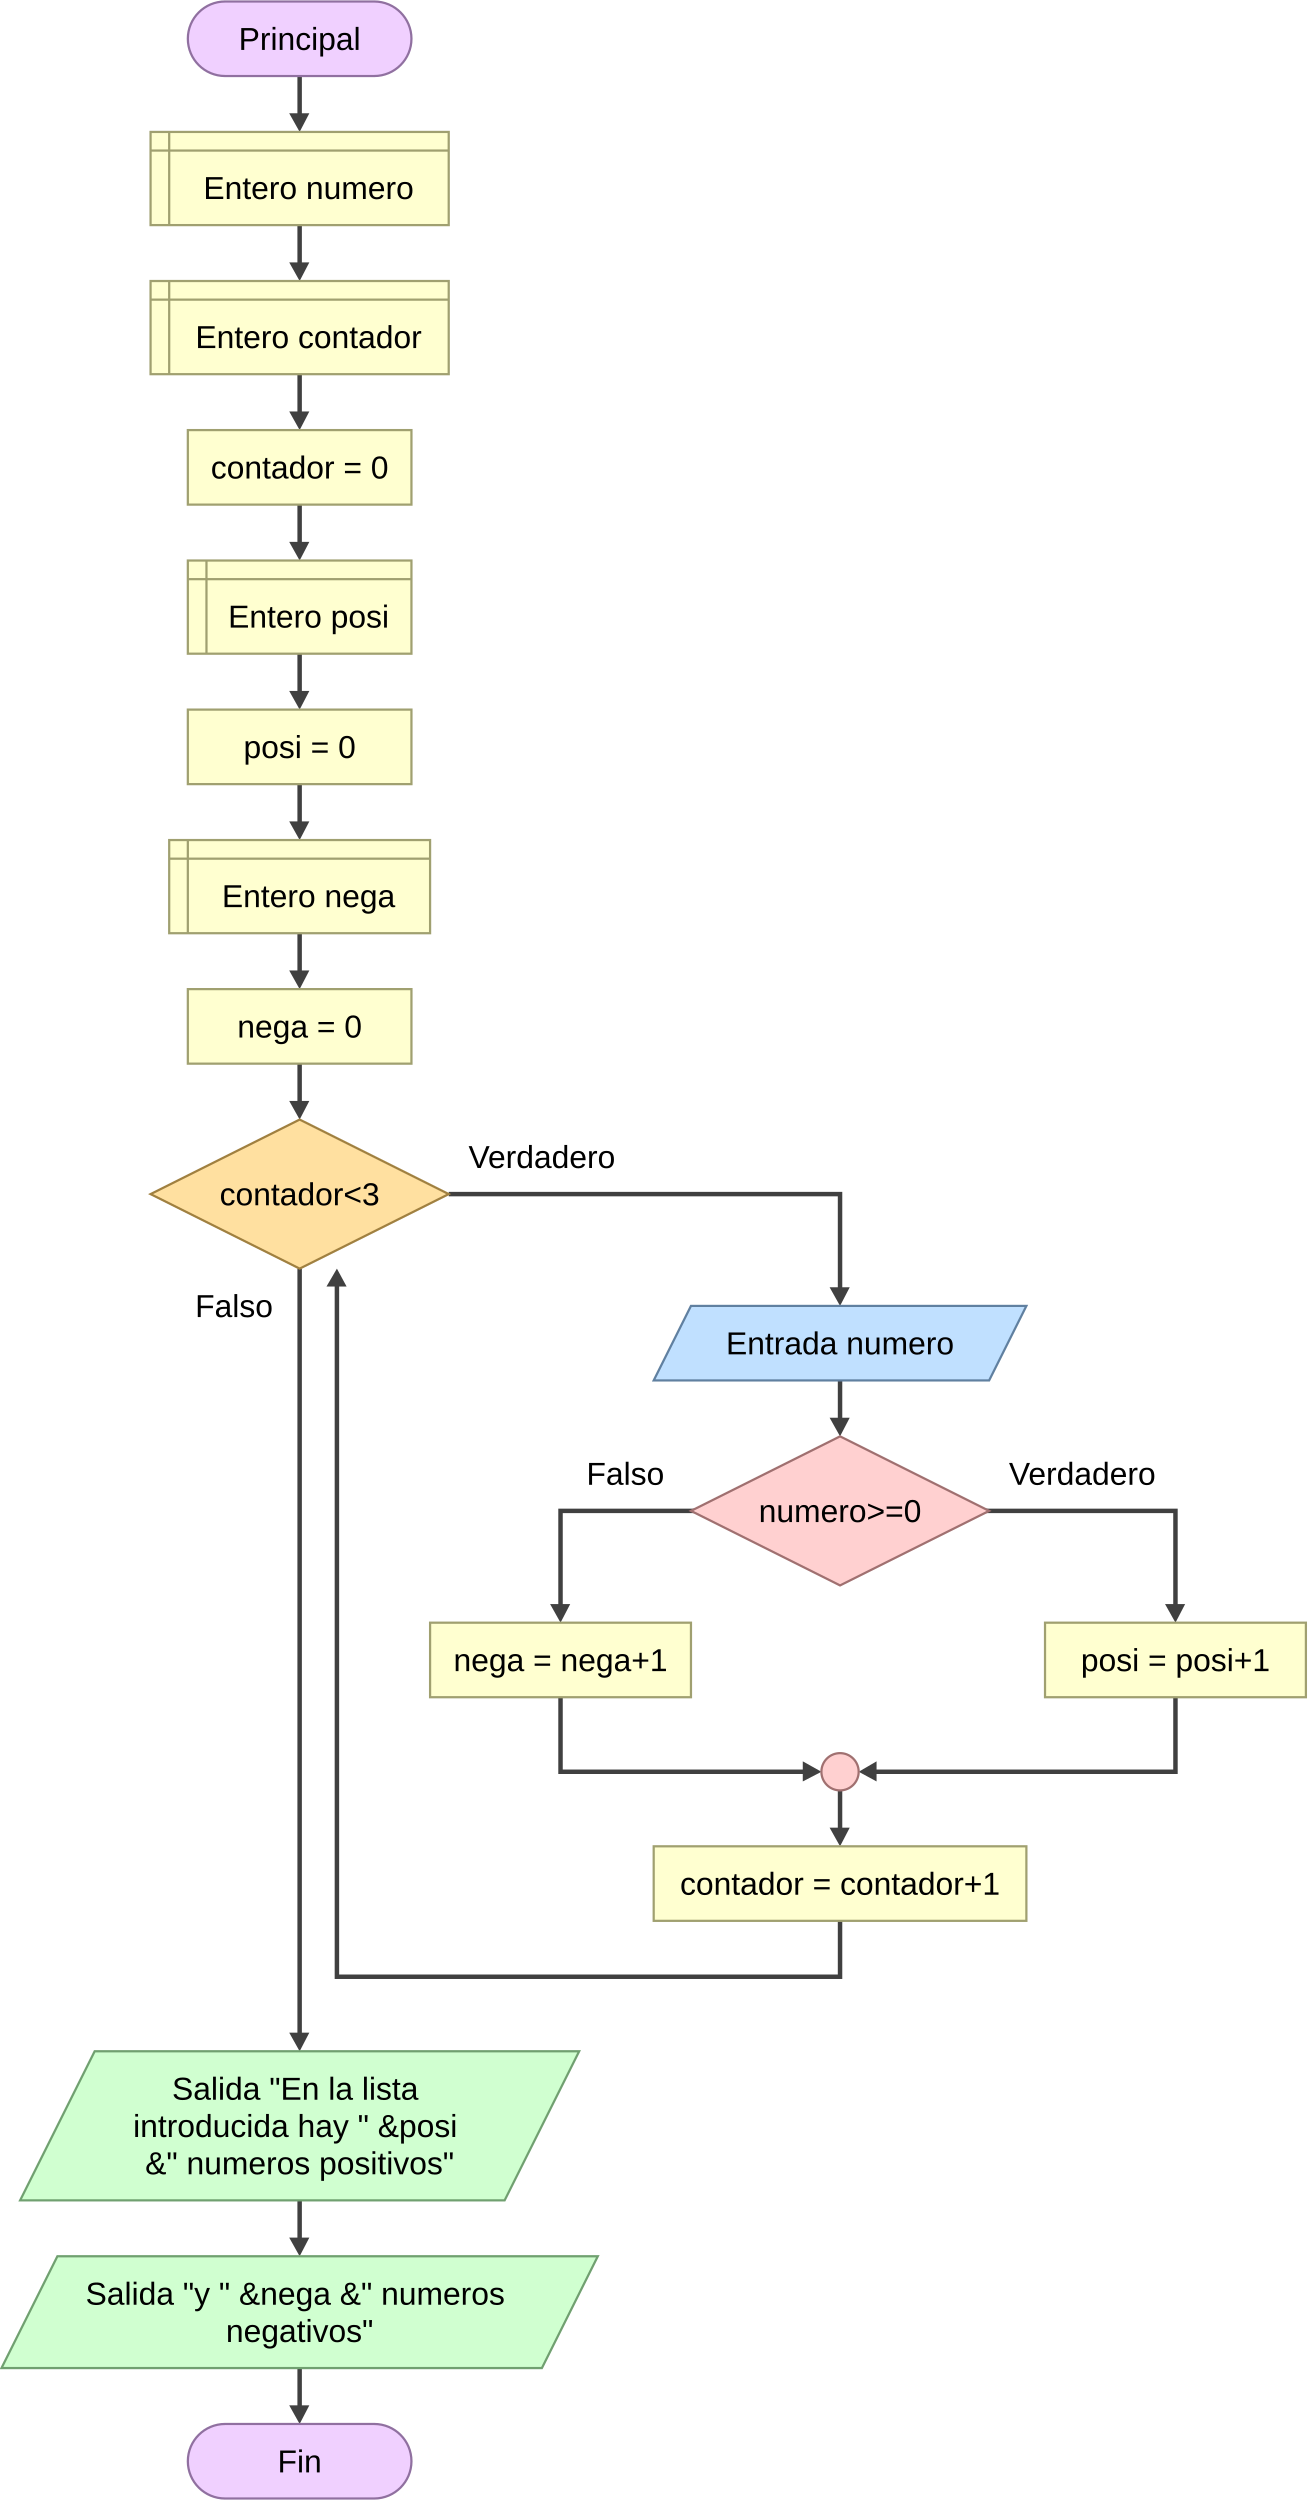
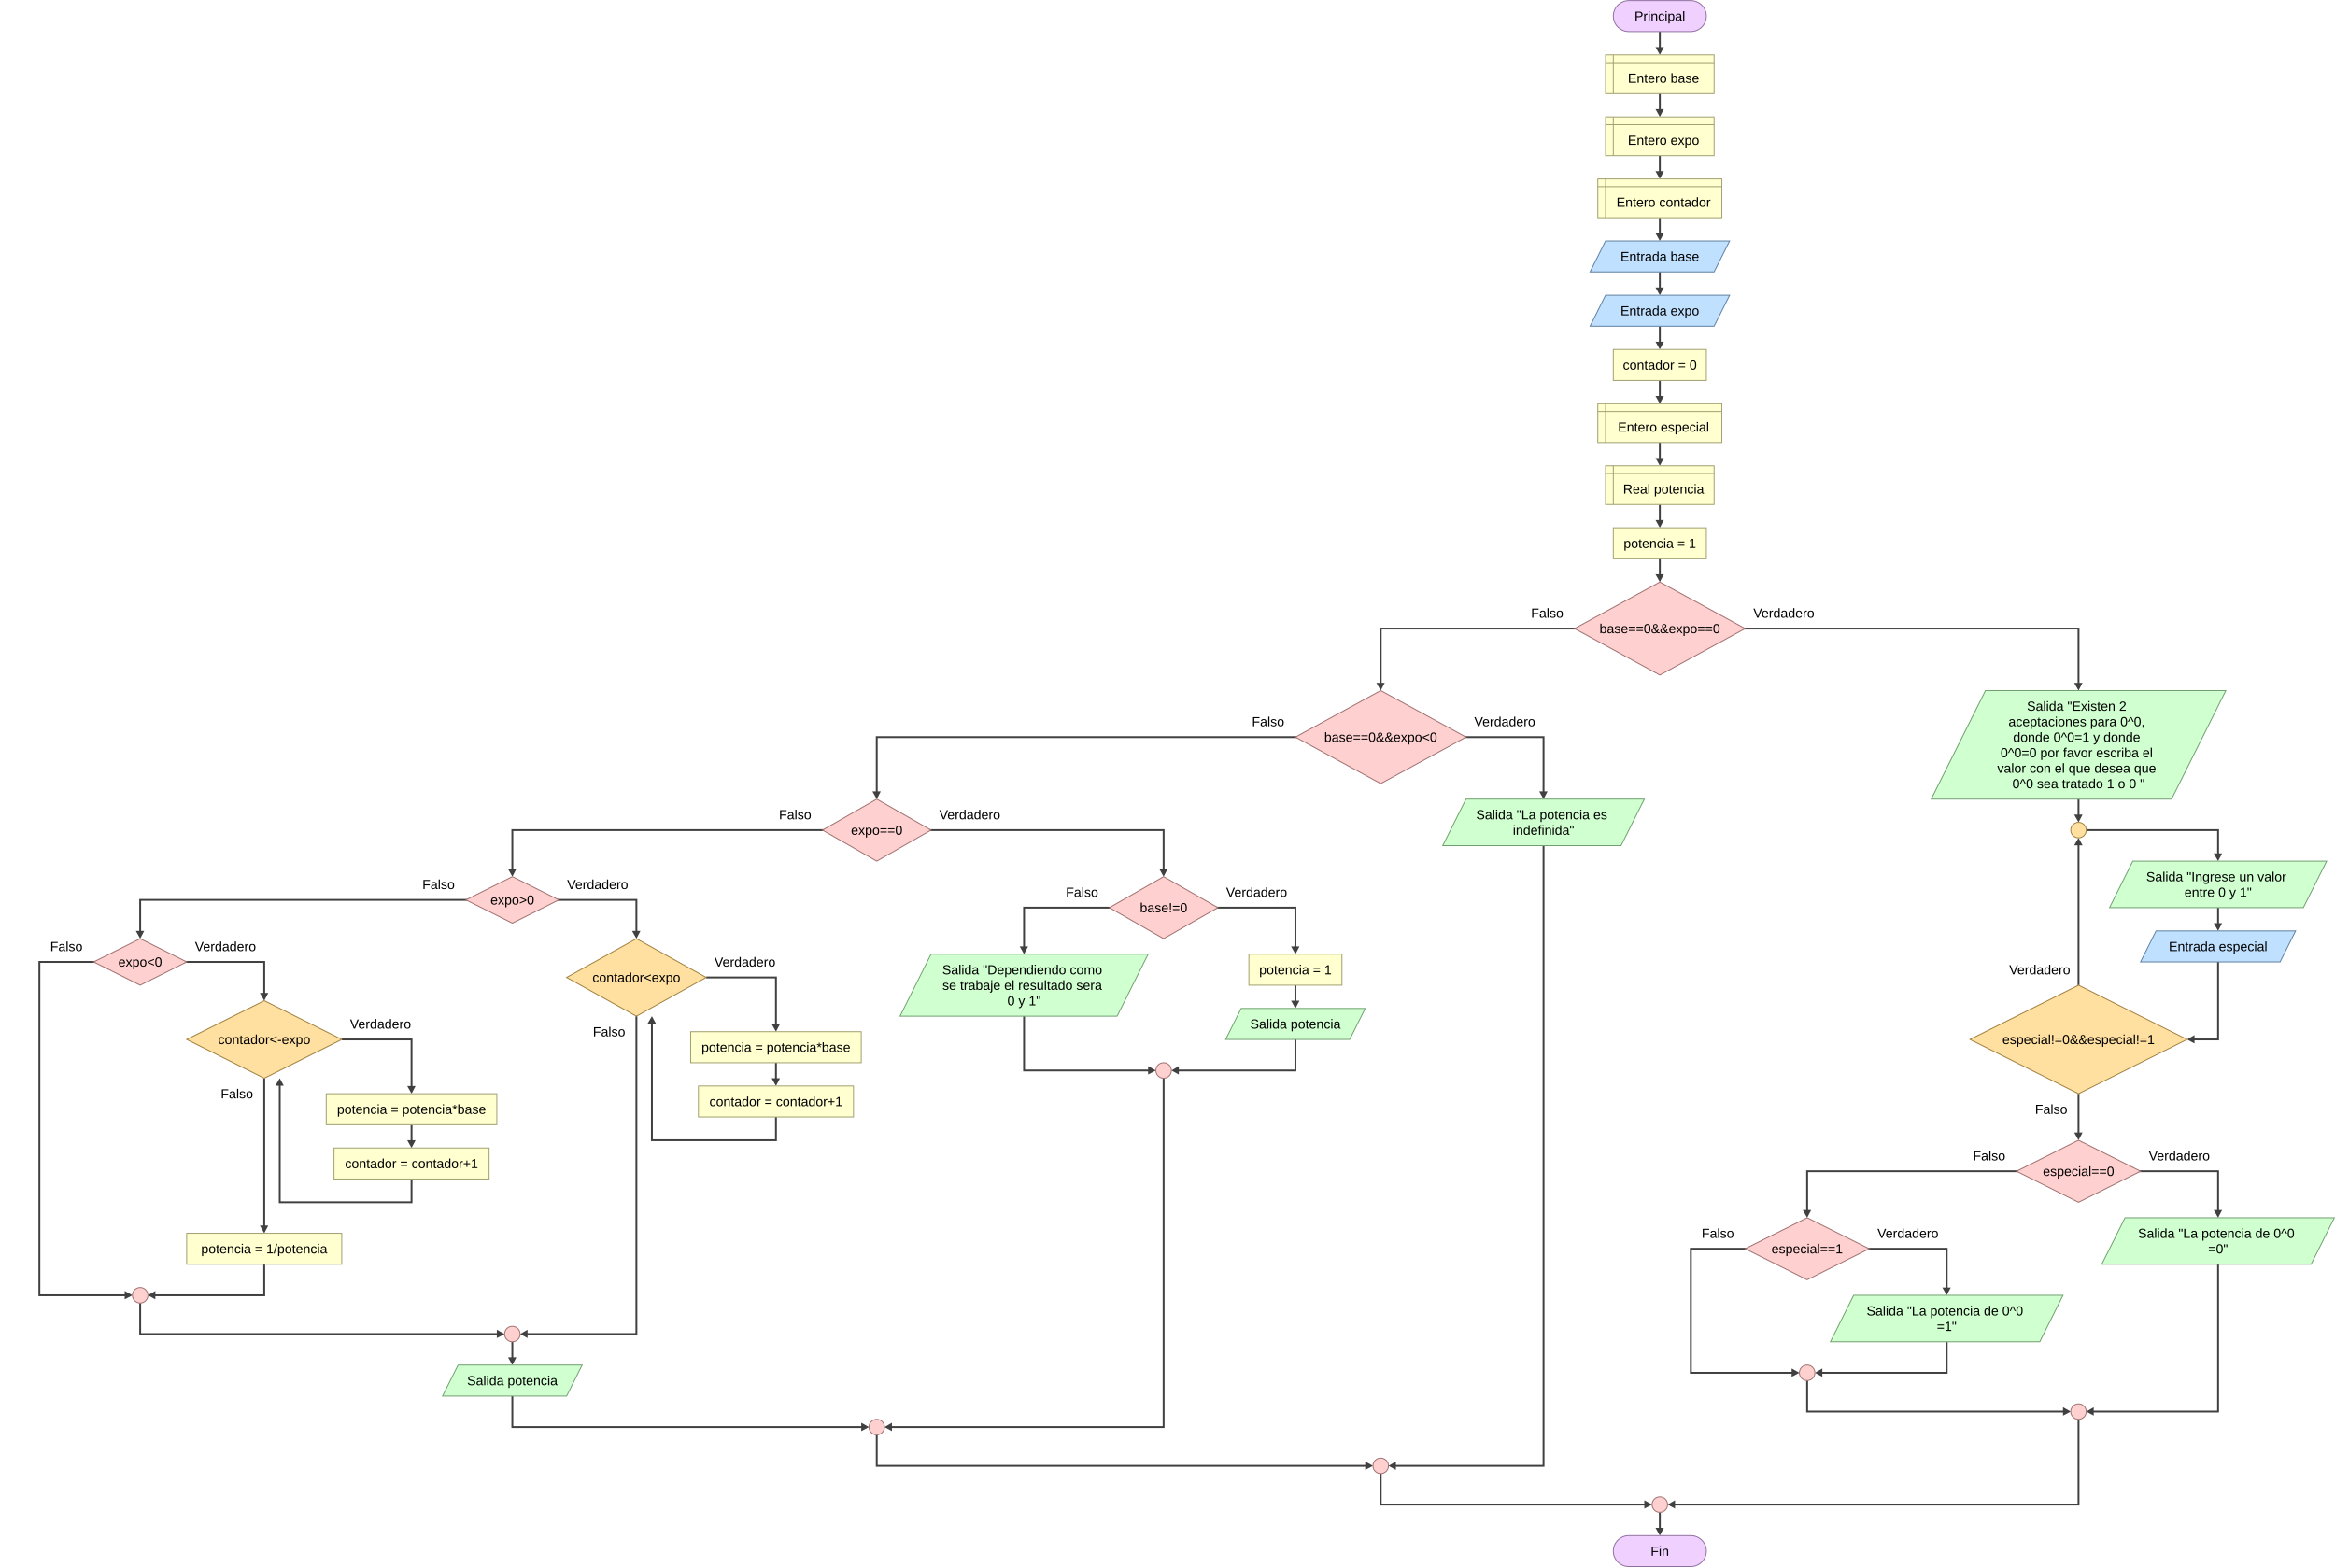
- <svg xmlns="http://www.w3.org/2000/svg" version="1.1" width="1754" height="3354">
+ <svg xmlns="http://www.w3.org/2000/svg" version="1.1" width="7529" height="5054">
  <g>
-     <polyline fill="none" stroke="#404040" stroke-width="6" stroke-dasharray="none" points="402,102 402,163" />
-     <polygon fill="#404040" stroke="none" points="402,177 415,152 388,152" />
-     <polyline fill="none" stroke="#404040" stroke-width="6" stroke-dasharray="none" points="402,3177 402,3238" />
-     <polygon fill="#404040" stroke="none" points="402,3252 415,3227 388,3227" />
+     <polyline fill="none" stroke="#404040" stroke-width="6" stroke-dasharray="none" points="5352,102 5352,163" />
+     <polygon fill="#404040" stroke="none" points="5352,177 5365,152 5338,152" />
+     <polyline fill="none" stroke="#404040" stroke-width="6" stroke-dasharray="none" points="5352,4877 5352,4938" />
+     <polygon fill="#404040" stroke="none" points="5352,4952 5365,4927 5338,4927" />
    <g>
-       <path fill="#F0D0FF" stroke="#9070A0" stroke-width="3" stroke-dasharray="none" d="M 302,2 A 50 50, 0, 0 0, 302 102 L 502,102 A 50 50, 0, 0 0, 502 2 Z" />
-       <text x="402" y="17" fill="#000000" font-family="Arial" font-size="32pt" text-anchor="middle" direction="ltr">
-         <tspan x="402" dy="50" unicode-bidi="embed">Principal</tspan>
+       <path fill="#F0D0FF" stroke="#9070A0" stroke-width="3" stroke-dasharray="none" d="M 5252,2 A 50 50, 0, 0 0, 5252 102 L 5452,102 A 50 50, 0, 0 0, 5452 2 Z" />
+       <text x="5352" y="17" fill="#000000" font-family="Arial" font-size="32pt" text-anchor="middle" direction="ltr">
+         <tspan x="5352" dy="50" unicode-bidi="embed">Principal</tspan>
      </text>
    </g>
    <g>
-       <path fill="#F0D0FF" stroke="#9070A0" stroke-width="3" stroke-dasharray="none" d="M 302,3252 A 50 50, 0, 0 0, 302 3352 L 502,3352 A 50 50, 0, 0 0, 502 3252 Z" />
-       <text x="402" y="3267" fill="#000000" font-family="Arial" font-size="32pt" text-anchor="middle" direction="ltr">
-         <tspan x="402" dy="50" unicode-bidi="embed">Fin</tspan>
+       <path fill="#F0D0FF" stroke="#9070A0" stroke-width="3" stroke-dasharray="none" d="M 5252,4952 A 50 50, 0, 0 0, 5252 5052 L 5452,5052 A 50 50, 0, 0 0, 5452 4952 Z" />
+       <text x="5352" y="4967" fill="#000000" font-family="Arial" font-size="32pt" text-anchor="middle" direction="ltr">
+         <tspan x="5352" dy="50" unicode-bidi="embed">Fin</tspan>
      </text>
    </g>
    <g>
-       <polyline fill="none" stroke="#404040" stroke-width="6" stroke-dasharray="none" points="402,302 402,363" />
-       <polygon fill="#404040" stroke="none" points="402,377 415,352 388,352" />
-       <polyline fill="none" stroke="#404040" stroke-width="6" stroke-dasharray="none" points="402,502 402,563" />
-       <polygon fill="#404040" stroke="none" points="402,577 415,552 388,552" />
-       <polyline fill="none" stroke="#404040" stroke-width="6" stroke-dasharray="none" points="402,677 402,738" />
-       <polygon fill="#404040" stroke="none" points="402,752 415,727 388,727" />
-       <polyline fill="none" stroke="#404040" stroke-width="6" stroke-dasharray="none" points="402,877 402,938" />
-       <polygon fill="#404040" stroke="none" points="402,952 415,927 388,927" />
-       <polyline fill="none" stroke="#404040" stroke-width="6" stroke-dasharray="none" points="402,1052 402,1113" />
-       <polygon fill="#404040" stroke="none" points="402,1127 415,1102 388,1102" />
-       <polyline fill="none" stroke="#404040" stroke-width="6" stroke-dasharray="none" points="402,1252 402,1313" />
-       <polygon fill="#404040" stroke="none" points="402,1327 415,1302 388,1302" />
-       <polyline fill="none" stroke="#404040" stroke-width="6" stroke-dasharray="none" points="402,1427 402,1488" />
-       <polygon fill="#404040" stroke="none" points="402,1502 415,1477 388,1477" />
-       <polyline fill="none" stroke="#404040" stroke-width="6" stroke-dasharray="none" points="402,1702 402,2738" />
-       <polygon fill="#404040" stroke="none" points="402,2752 415,2727 388,2727" />
-       <polyline fill="none" stroke="#404040" stroke-width="6" stroke-dasharray="none" points="402,2952 402,3013" />
-       <polygon fill="#404040" stroke="none" points="402,3027 415,3002 388,3002" />
-       <g>
-         <path fill="#FFFFD0" stroke="#A0A070" stroke-width="3" stroke-dasharray="none" d="M 202,177 L 202,302 L 602,302 L 602,177 Z" />
-         <polyline fill="none" stroke="#A0A070" stroke-width="3" stroke-dasharray="none" points="202,202 602,202" />
-         <polyline fill="none" stroke="#A0A070" stroke-width="3" stroke-dasharray="none" points="227,177 227,302" />
-         <text x="414" y="217" fill="#000000" font-family="Arial" font-size="32pt" text-anchor="middle" direction="ltr">
-           <tspan x="414" dy="50" unicode-bidi="embed">Entero numero</tspan>
-         </text>
-       </g>
-       <g>
-         <path fill="#FFFFD0" stroke="#A0A070" stroke-width="3" stroke-dasharray="none" d="M 202,377 L 202,502 L 602,502 L 602,377 Z" />
-         <polyline fill="none" stroke="#A0A070" stroke-width="3" stroke-dasharray="none" points="202,402 602,402" />
-         <polyline fill="none" stroke="#A0A070" stroke-width="3" stroke-dasharray="none" points="227,377 227,502" />
-         <text x="414" y="417" fill="#000000" font-family="Arial" font-size="32pt" text-anchor="middle" direction="ltr">
-           <tspan x="414" dy="50" unicode-bidi="embed">Entero contador</tspan>
-         </text>
-       </g>
-       <g>
-         <path fill="#FFFFD0" stroke="#A0A070" stroke-width="3" stroke-dasharray="none" d="M 252,577 L 252,677 L 552,677 L 552,577 Z" />
-         <text x="402" y="592" fill="#000000" font-family="Arial" font-size="32pt" text-anchor="middle" direction="ltr">
-           <tspan x="402" dy="50" unicode-bidi="embed">contador = 0</tspan>
-         </text>
-       </g>
-       <g>
-         <path fill="#FFFFD0" stroke="#A0A070" stroke-width="3" stroke-dasharray="none" d="M 252,752 L 252,877 L 552,877 L 552,752 Z" />
-         <polyline fill="none" stroke="#A0A070" stroke-width="3" stroke-dasharray="none" points="252,777 552,777" />
-         <polyline fill="none" stroke="#A0A070" stroke-width="3" stroke-dasharray="none" points="277,752 277,877" />
-         <text x="414" y="792" fill="#000000" font-family="Arial" font-size="32pt" text-anchor="middle" direction="ltr">
-           <tspan x="414" dy="50" unicode-bidi="embed">Entero posi</tspan>
-         </text>
-       </g>
-       <g>
-         <path fill="#FFFFD0" stroke="#A0A070" stroke-width="3" stroke-dasharray="none" d="M 252,952 L 252,1052 L 552,1052 L 552,952 Z" />
-         <text x="402" y="967" fill="#000000" font-family="Arial" font-size="32pt" text-anchor="middle" direction="ltr">
-           <tspan x="402" dy="50" unicode-bidi="embed">posi = 0</tspan>
-         </text>
-       </g>
-       <g>
-         <path fill="#FFFFD0" stroke="#A0A070" stroke-width="3" stroke-dasharray="none" d="M 227,1127 L 227,1252 L 577,1252 L 577,1127 Z" />
-         <polyline fill="none" stroke="#A0A070" stroke-width="3" stroke-dasharray="none" points="227,1152 577,1152" />
-         <polyline fill="none" stroke="#A0A070" stroke-width="3" stroke-dasharray="none" points="252,1127 252,1252" />
-         <text x="414" y="1167" fill="#000000" font-family="Arial" font-size="32pt" text-anchor="middle" direction="ltr">
-           <tspan x="414" dy="50" unicode-bidi="embed">Entero nega</tspan>
-         </text>
-       </g>
-       <g>
-         <path fill="#FFFFD0" stroke="#A0A070" stroke-width="3" stroke-dasharray="none" d="M 252,1327 L 252,1427 L 552,1427 L 552,1327 Z" />
-         <text x="402" y="1342" fill="#000000" font-family="Arial" font-size="32pt" text-anchor="middle" direction="ltr">
-           <tspan x="402" dy="50" unicode-bidi="embed">nega = 0</tspan>
-         </text>
-       </g>
-       <g>
-         <polyline fill="none" stroke="#404040" stroke-width="6" stroke-dasharray="none" points="602,1602 1127,1602 1127,1738" />
-         <polygon fill="#404040" stroke="none" points="1127,1752 1140,1727 1113,1727" />
-         <polyline fill="none" stroke="#404040" stroke-width="6" stroke-dasharray="none" points="1127,2577 1127,2652 452,2652 452,1715" />
-         <polygon fill="#404040" stroke="none" points="452,1702 438,1726 465,1726" />
+       <polyline fill="none" stroke="#404040" stroke-width="6" stroke-dasharray="none" points="5352,302 5352,363" />
+       <polygon fill="#404040" stroke="none" points="5352,377 5365,352 5338,352" />
+       <polyline fill="none" stroke="#404040" stroke-width="6" stroke-dasharray="none" points="5352,502 5352,563" />
+       <polygon fill="#404040" stroke="none" points="5352,577 5365,552 5338,552" />
+       <polyline fill="none" stroke="#404040" stroke-width="6" stroke-dasharray="none" points="5352,702 5352,763" />
+       <polygon fill="#404040" stroke="none" points="5352,777 5365,752 5338,752" />
+       <polyline fill="none" stroke="#404040" stroke-width="6" stroke-dasharray="none" points="5352,877 5352,938" />
+       <polygon fill="#404040" stroke="none" points="5352,952 5365,927 5338,927" />
+       <polyline fill="none" stroke="#404040" stroke-width="6" stroke-dasharray="none" points="5352,1052 5352,1113" />
+       <polygon fill="#404040" stroke="none" points="5352,1127 5365,1102 5338,1102" />
+       <polyline fill="none" stroke="#404040" stroke-width="6" stroke-dasharray="none" points="5352,1227 5352,1288" />
+       <polygon fill="#404040" stroke="none" points="5352,1302 5365,1277 5338,1277" />
+       <polyline fill="none" stroke="#404040" stroke-width="6" stroke-dasharray="none" points="5352,1427 5352,1488" />
+       <polygon fill="#404040" stroke="none" points="5352,1502 5365,1477 5338,1477" />
+       <polyline fill="none" stroke="#404040" stroke-width="6" stroke-dasharray="none" points="5352,1627 5352,1688" />
+       <polygon fill="#404040" stroke="none" points="5352,1702 5365,1677 5338,1677" />
+       <polyline fill="none" stroke="#404040" stroke-width="6" stroke-dasharray="none" points="5352,1802 5352,1863" />
+       <polygon fill="#404040" stroke="none" points="5352,1877 5365,1852 5338,1852" />
+       <g>
+         <path fill="#FFFFD0" stroke="#A0A070" stroke-width="3" stroke-dasharray="none" d="M 5177,177 L 5177,302 L 5527,302 L 5527,177 Z" />
+         <polyline fill="none" stroke="#A0A070" stroke-width="3" stroke-dasharray="none" points="5177,202 5527,202" />
+         <polyline fill="none" stroke="#A0A070" stroke-width="3" stroke-dasharray="none" points="5202,177 5202,302" />
+         <text x="5364" y="217" fill="#000000" font-family="Arial" font-size="32pt" text-anchor="middle" direction="ltr">
+           <tspan x="5364" dy="50" unicode-bidi="embed">Entero base</tspan>
+         </text>
+       </g>
+       <g>
+         <path fill="#FFFFD0" stroke="#A0A070" stroke-width="3" stroke-dasharray="none" d="M 5177,377 L 5177,502 L 5527,502 L 5527,377 Z" />
+         <polyline fill="none" stroke="#A0A070" stroke-width="3" stroke-dasharray="none" points="5177,402 5527,402" />
+         <polyline fill="none" stroke="#A0A070" stroke-width="3" stroke-dasharray="none" points="5202,377 5202,502" />
+         <text x="5364" y="417" fill="#000000" font-family="Arial" font-size="32pt" text-anchor="middle" direction="ltr">
+           <tspan x="5364" dy="50" unicode-bidi="embed">Entero expo</tspan>
+         </text>
+       </g>
+       <g>
+         <path fill="#FFFFD0" stroke="#A0A070" stroke-width="3" stroke-dasharray="none" d="M 5152,577 L 5152,702 L 5552,702 L 5552,577 Z" />
+         <polyline fill="none" stroke="#A0A070" stroke-width="3" stroke-dasharray="none" points="5152,602 5552,602" />
+         <polyline fill="none" stroke="#A0A070" stroke-width="3" stroke-dasharray="none" points="5177,577 5177,702" />
+         <text x="5364" y="617" fill="#000000" font-family="Arial" font-size="32pt" text-anchor="middle" direction="ltr">
+           <tspan x="5364" dy="50" unicode-bidi="embed">Entero contador</tspan>
+         </text>
+       </g>
+       <g>
+         <path fill="#C0E0FF" stroke="#6080A0" stroke-width="3" stroke-dasharray="none" d="M 5177,777 L 5127,877 L 5527,877 L 5577,777 Z" />
+         <text x="5352" y="792" fill="#000000" font-family="Arial" font-size="32pt" text-anchor="middle" direction="ltr">
+           <tspan x="5352" dy="50" unicode-bidi="embed">Entrada base</tspan>
+         </text>
+       </g>
+       <g>
+         <path fill="#C0E0FF" stroke="#6080A0" stroke-width="3" stroke-dasharray="none" d="M 5177,952 L 5127,1052 L 5527,1052 L 5577,952 Z" />
+         <text x="5352" y="967" fill="#000000" font-family="Arial" font-size="32pt" text-anchor="middle" direction="ltr">
+           <tspan x="5352" dy="50" unicode-bidi="embed">Entrada expo</tspan>
+         </text>
+       </g>
+       <g>
+         <path fill="#FFFFD0" stroke="#A0A070" stroke-width="3" stroke-dasharray="none" d="M 5202,1127 L 5202,1227 L 5502,1227 L 5502,1127 Z" />
+         <text x="5352" y="1142" fill="#000000" font-family="Arial" font-size="32pt" text-anchor="middle" direction="ltr">
+           <tspan x="5352" dy="50" unicode-bidi="embed">contador = 0</tspan>
+         </text>
+       </g>
+       <g>
+         <path fill="#FFFFD0" stroke="#A0A070" stroke-width="3" stroke-dasharray="none" d="M 5152,1302 L 5152,1427 L 5552,1427 L 5552,1302 Z" />
+         <polyline fill="none" stroke="#A0A070" stroke-width="3" stroke-dasharray="none" points="5152,1327 5552,1327" />
+         <polyline fill="none" stroke="#A0A070" stroke-width="3" stroke-dasharray="none" points="5177,1302 5177,1427" />
+         <text x="5364" y="1342" fill="#000000" font-family="Arial" font-size="32pt" text-anchor="middle" direction="ltr">
+           <tspan x="5364" dy="50" unicode-bidi="embed">Entero especial</tspan>
+         </text>
+       </g>
+       <g>
+         <path fill="#FFFFD0" stroke="#A0A070" stroke-width="3" stroke-dasharray="none" d="M 5177,1502 L 5177,1627 L 5527,1627 L 5527,1502 Z" />
+         <polyline fill="none" stroke="#A0A070" stroke-width="3" stroke-dasharray="none" points="5177,1527 5527,1527" />
+         <polyline fill="none" stroke="#A0A070" stroke-width="3" stroke-dasharray="none" points="5202,1502 5202,1627" />
+         <text x="5364" y="1542" fill="#000000" font-family="Arial" font-size="32pt" text-anchor="middle" direction="ltr">
+           <tspan x="5364" dy="50" unicode-bidi="embed">Real potencia</tspan>
+         </text>
+       </g>
+       <g>
+         <path fill="#FFFFD0" stroke="#A0A070" stroke-width="3" stroke-dasharray="none" d="M 5202,1702 L 5202,1802 L 5502,1802 L 5502,1702 Z" />
+         <text x="5352" y="1717" fill="#000000" font-family="Arial" font-size="32pt" text-anchor="middle" direction="ltr">
+           <tspan x="5352" dy="50" unicode-bidi="embed">potencia = 1</tspan>
+         </text>
+       </g>
+       <g>
+         <polyline fill="none" stroke="#404040" stroke-width="6" stroke-dasharray="none" points="5602,2027 6702,2027 6702,2213" />
+         <polygon fill="#404040" stroke="none" points="6702,2227 6715,2202 6688,2202" />
+         <polyline fill="none" stroke="#404040" stroke-width="6" stroke-dasharray="none" points="6702,4577 6702,4852 5390,4852" />
+         <polygon fill="#404040" stroke="none" points="5377,4852 5401,4865 5401,4838" />
+         <polyline fill="none" stroke="#404040" stroke-width="6" stroke-dasharray="none" points="5102,2027 4452,2027 4452,2213" />
+         <polygon fill="#404040" stroke="none" points="4452,2227 4465,2202 4438,2202" />
+         <polyline fill="none" stroke="#404040" stroke-width="6" stroke-dasharray="none" points="4452,4752 4452,4852 5313,4852" />
+         <polygon fill="#404040" stroke="none" points="5327,4852 5302,4838 5302,4865" />
        <g>
-           <polyline fill="none" stroke="#404040" stroke-width="6" stroke-dasharray="none" points="1127,1852 1127,1913" />
-           <polygon fill="#404040" stroke="none" points="1127,1927 1140,1902 1113,1902" />
-           <polyline fill="none" stroke="#404040" stroke-width="6" stroke-dasharray="none" points="1127,2402 1127,2463" />
-           <polygon fill="#404040" stroke="none" points="1127,2477 1140,2452 1113,2452" />
-           <g>
-             <path fill="#C0E0FF" stroke="#6080A0" stroke-width="3" stroke-dasharray="none" d="M 927,1752 L 877,1852 L 1327,1852 L 1377,1752 Z" />
-             <text x="1127" y="1767" fill="#000000" font-family="Arial" font-size="32pt" text-anchor="middle" direction="ltr">
-               <tspan x="1127" dy="50" unicode-bidi="embed">Entrada numero</tspan>
-             </text>
-           </g>
-           <g>
-             <polyline fill="none" stroke="#404040" stroke-width="6" stroke-dasharray="none" points="1302,2027 1577,2027 1577,2163" />
-             <polygon fill="#404040" stroke="none" points="1577,2177 1590,2152 1563,2152" />
-             <polyline fill="none" stroke="#404040" stroke-width="6" stroke-dasharray="none" points="1577,2277 1577,2377 1165,2377" />
-             <polygon fill="#404040" stroke="none" points="1152,2377 1176,2390 1176,2363" />
-             <polyline fill="none" stroke="#404040" stroke-width="6" stroke-dasharray="none" points="952,2027 752,2027 752,2163" />
-             <polygon fill="#404040" stroke="none" points="752,2177 765,2152 738,2152" />
-             <polyline fill="none" stroke="#404040" stroke-width="6" stroke-dasharray="none" points="752,2277 752,2377 1088,2377" />
-             <polygon fill="#404040" stroke="none" points="1102,2377 1077,2363 1077,2390" />
-             <g>
-               <path fill="#FFD0D0" stroke="#A07070" stroke-width="3" stroke-dasharray="none" d="M 1127,1927 L 927,2027 L 1127,2127 L 1327,2027 Z" />
-               <text x="1127" y="1992" fill="#000000" font-family="Arial" font-size="32pt" text-anchor="middle" direction="ltr">
-                 <tspan x="1127" dy="50" unicode-bidi="embed">numero&gt;=0</tspan>
-               </text>
-             </g>
-             <g>
-               <path fill="#FFFFD0" stroke="#A0A070" stroke-width="3" stroke-dasharray="none" d="M 1402,2177 L 1402,2277 L 1752,2277 L 1752,2177 Z" />
-               <text x="1577" y="2192" fill="#000000" font-family="Arial" font-size="32pt" text-anchor="middle" direction="ltr">
-                 <tspan x="1577" dy="50" unicode-bidi="embed">posi = posi+1</tspan>
-               </text>
-             </g>
-             <g>
-               <path fill="#FFFFD0" stroke="#A0A070" stroke-width="3" stroke-dasharray="none" d="M 577,2177 L 577,2277 L 927,2277 L 927,2177 Z" />
-               <text x="752" y="2192" fill="#000000" font-family="Arial" font-size="32pt" text-anchor="middle" direction="ltr">
-                 <tspan x="752" dy="50" unicode-bidi="embed">nega = nega+1</tspan>
-               </text>
-             </g>
-             <ellipse cx="1127" cy="2377" rx="25" ry="25" fill="#FFD0D0" stroke="#A07070" stroke-width="3" />
-             <text x="1452" y="1942" fill="#000000" font-family="Arial" font-size="32pt" text-anchor="middle" direction="ltr">
-               <tspan x="1452" dy="50" unicode-bidi="embed">Verdadero</tspan>
-             </text>
-             <text x="839" y="1942" fill="#000000" font-family="Arial" font-size="32pt" text-anchor="middle" direction="ltr">
-               <tspan x="839" dy="50" unicode-bidi="embed">Falso</tspan>
-             </text>
-           </g>
-           <g>
-             <path fill="#FFFFD0" stroke="#A0A070" stroke-width="3" stroke-dasharray="none" d="M 877,2477 L 877,2577 L 1377,2577 L 1377,2477 Z" />
-             <text x="1127" y="2492" fill="#000000" font-family="Arial" font-size="32pt" text-anchor="middle" direction="ltr">
-               <tspan x="1127" dy="50" unicode-bidi="embed">contador = contador+1</tspan>
-             </text>
-           </g>
+           <path fill="#FFD0D0" stroke="#A07070" stroke-width="3" stroke-dasharray="none" d="M 5352,1877 L 5077,2027 L 5352,2177 L 5627,2027 Z" />
+           <text x="5352" y="1992" fill="#000000" font-family="Arial" font-size="32pt" text-anchor="middle" direction="ltr">
+             <tspan x="5352" dy="50" unicode-bidi="embed">base==0&amp;&amp;expo==0</tspan>
+           </text>
        </g>
        <g>
-           <path fill="#FFE0A0" stroke="#A08040" stroke-width="3" stroke-dasharray="none" d="M 402,1502 L 202,1602 L 402,1702 L 602,1602 Z" />
-           <text x="402" y="1567" fill="#000000" font-family="Arial" font-size="32pt" text-anchor="middle" direction="ltr">
-             <tspan x="402" dy="50" unicode-bidi="embed">contador&lt;3</tspan>
+           <polyline fill="none" stroke="#404040" stroke-width="6" stroke-dasharray="none" points="6702,2577 6702,2638" />
+           <polygon fill="#404040" stroke="none" points="6702,2652 6715,2627 6688,2627" />
+           <polyline fill="none" stroke="#404040" stroke-width="6" stroke-dasharray="none" points="6702,3527 6702,3663" />
+           <polygon fill="#404040" stroke="none" points="6702,3677 6715,3652 6688,3652" />
+           <g>
+             <path fill="#D0FFD0" stroke="#70A070" stroke-width="3" stroke-dasharray="none" d="M 6402,2227 L 6227,2577 L 7002,2577 L 7177,2227 Z" />
+             <text x="6702" y="2242" fill="#000000" font-family="Arial" font-size="32pt" text-anchor="middle" direction="ltr">
+               <tspan x="6702" dy="50" unicode-bidi="embed">Salida "Existen 2</tspan>
+               <tspan x="6702" dy="50" unicode-bidi="embed"> aceptaciones para 0^0,</tspan>
+               <tspan x="6702" dy="50" unicode-bidi="embed"> donde 0^0=1 y donde</tspan>
+               <tspan x="6702" dy="50" unicode-bidi="embed"> 0^0=0 por favor escriba el</tspan>
+               <tspan x="6702" dy="50" unicode-bidi="embed"> valor con el que desea que</tspan>
+               <tspan x="6702" dy="50" unicode-bidi="embed"> 0^0 sea tratado 1 o 0 "</tspan>
+             </text>
+           </g>
+           <g>
+             <polyline fill="none" stroke="#404040" stroke-width="6" stroke-dasharray="none" points="6727,2677 7152,2677 7152,2763" />
+             <polygon fill="#404040" stroke="none" points="7152,2777 7165,2752 7138,2752" />
+             <polyline fill="none" stroke="#404040" stroke-width="6" stroke-dasharray="none" points="7152,3102 7152,3352 7065,3352" />
+             <polygon fill="#404040" stroke="none" points="7052,3352 7076,3365 7076,3338" />
+             <polyline fill="none" stroke="#404040" stroke-width="6" stroke-dasharray="none" points="6702,3177 6702,2715" />
+             <polygon fill="#404040" stroke="none" points="6702,2702 6688,2726 6715,2726" />
+             <text x="6577" y="3092" fill="#000000" font-family="Arial" font-size="32pt" text-anchor="middle" direction="ltr">
+               <tspan x="6577" dy="50" unicode-bidi="embed">Verdadero</tspan>
+             </text>
+             <text x="6614" y="3542" fill="#000000" font-family="Arial" font-size="32pt" text-anchor="middle" direction="ltr">
+               <tspan x="6614" dy="50" unicode-bidi="embed">Falso</tspan>
+             </text>
+             <g>
+               <polyline fill="none" stroke="#404040" stroke-width="6" stroke-dasharray="none" points="7152,2927 7152,2988" />
+               <polygon fill="#404040" stroke="none" points="7152,3002 7165,2977 7138,2977" />
+               <g>
+                 <path fill="#D0FFD0" stroke="#70A070" stroke-width="3" stroke-dasharray="none" d="M 6877,2777 L 6802,2927 L 7427,2927 L 7502,2777 Z" />
+                 <text x="7152" y="2792" fill="#000000" font-family="Arial" font-size="32pt" text-anchor="middle" direction="ltr">
+                   <tspan x="7152" dy="50" unicode-bidi="embed">Salida "Ingrese un valor</tspan>
+                   <tspan x="7152" dy="50" unicode-bidi="embed"> entre 0 y 1"</tspan>
+                 </text>
+               </g>
+               <g>
+                 <path fill="#C0E0FF" stroke="#6080A0" stroke-width="3" stroke-dasharray="none" d="M 6952,3002 L 6902,3102 L 7352,3102 L 7402,3002 Z" />
+                 <text x="7152" y="3017" fill="#000000" font-family="Arial" font-size="32pt" text-anchor="middle" direction="ltr">
+                   <tspan x="7152" dy="50" unicode-bidi="embed">Entrada especial</tspan>
+                 </text>
+               </g>
+             </g>
+             <g>
+               <path fill="#FFE0A0" stroke="#A08040" stroke-width="3" stroke-dasharray="none" d="M 6702,3177 L 6352,3352 L 6702,3527 L 7052,3352 Z" />
+               <text x="6702" y="3317" fill="#000000" font-family="Arial" font-size="32pt" text-anchor="middle" direction="ltr">
+                 <tspan x="6702" dy="50" unicode-bidi="embed">especial!=0&amp;&amp;especial!=1</tspan>
+               </text>
+             </g>
+             <ellipse cx="6702" cy="2677" rx="25" ry="25" fill="#FFE0A0" stroke="#A08040" stroke-width="3" />
+           </g>
+           <g>
+             <polyline fill="none" stroke="#404040" stroke-width="6" stroke-dasharray="none" points="6877,3777 7152,3777 7152,3913" />
+             <polygon fill="#404040" stroke="none" points="7152,3927 7165,3902 7138,3902" />
+             <polyline fill="none" stroke="#404040" stroke-width="6" stroke-dasharray="none" points="7152,4077 7152,4552 6740,4552" />
+             <polygon fill="#404040" stroke="none" points="6727,4552 6751,4565 6751,4538" />
+             <polyline fill="none" stroke="#404040" stroke-width="6" stroke-dasharray="none" points="6527,3777 5827,3777 5827,3913" />
+             <polygon fill="#404040" stroke="none" points="5827,3927 5840,3902 5813,3902" />
+             <polyline fill="none" stroke="#404040" stroke-width="6" stroke-dasharray="none" points="5827,4452 5827,4552 6663,4552" />
+             <polygon fill="#404040" stroke="none" points="6677,4552 6652,4538 6652,4565" />
+             <g>
+               <path fill="#FFD0D0" stroke="#A07070" stroke-width="3" stroke-dasharray="none" d="M 6702,3677 L 6502,3777 L 6702,3877 L 6902,3777 Z" />
+               <text x="6702" y="3742" fill="#000000" font-family="Arial" font-size="32pt" text-anchor="middle" direction="ltr">
+                 <tspan x="6702" dy="50" unicode-bidi="embed">especial==0</tspan>
+               </text>
+             </g>
+             <g>
+               <path fill="#D0FFD0" stroke="#70A070" stroke-width="3" stroke-dasharray="none" d="M 6852,3927 L 6777,4077 L 7452,4077 L 7527,3927 Z" />
+               <text x="7152" y="3942" fill="#000000" font-family="Arial" font-size="32pt" text-anchor="middle" direction="ltr">
+                 <tspan x="7152" dy="50" unicode-bidi="embed">Salida "La potencia de 0^0</tspan>
+                 <tspan x="7152" dy="50" unicode-bidi="embed"> =0"</tspan>
+               </text>
+             </g>
+             <g>
+               <polyline fill="none" stroke="#404040" stroke-width="6" stroke-dasharray="none" points="6002,4027 6277,4027 6277,4163" />
+               <polygon fill="#404040" stroke="none" points="6277,4177 6290,4152 6263,4152" />
+               <polyline fill="none" stroke="#404040" stroke-width="6" stroke-dasharray="none" points="6277,4327 6277,4427 5865,4427" />
+               <polygon fill="#404040" stroke="none" points="5852,4427 5876,4440 5876,4413" />
+               <polyline fill="none" stroke="#404040" stroke-width="6" stroke-dasharray="none" points="5652,4027 5452,4027 5452,4427 5788,4427" />
+               <polygon fill="#404040" stroke="none" points="5802,4427 5777,4413 5777,4440" />
+               <g>
+                 <path fill="#FFD0D0" stroke="#A07070" stroke-width="3" stroke-dasharray="none" d="M 5827,3927 L 5627,4027 L 5827,4127 L 6027,4027 Z" />
+                 <text x="5827" y="3992" fill="#000000" font-family="Arial" font-size="32pt" text-anchor="middle" direction="ltr">
+                   <tspan x="5827" dy="50" unicode-bidi="embed">especial==1</tspan>
+                 </text>
+               </g>
+               <g>
+                 <path fill="#D0FFD0" stroke="#70A070" stroke-width="3" stroke-dasharray="none" d="M 5977,4177 L 5902,4327 L 6577,4327 L 6652,4177 Z" />
+                 <text x="6277" y="4192" fill="#000000" font-family="Arial" font-size="32pt" text-anchor="middle" direction="ltr">
+                   <tspan x="6277" dy="50" unicode-bidi="embed">Salida "La potencia de 0^0</tspan>
+                   <tspan x="6277" dy="50" unicode-bidi="embed"> =1"</tspan>
+                 </text>
+               </g>
+               <g>
+ 							</g>
+               <ellipse cx="5827" cy="4427" rx="25" ry="25" fill="#FFD0D0" stroke="#A07070" stroke-width="3" />
+               <text x="6152" y="3942" fill="#000000" font-family="Arial" font-size="32pt" text-anchor="middle" direction="ltr">
+                 <tspan x="6152" dy="50" unicode-bidi="embed">Verdadero</tspan>
+               </text>
+               <text x="5539" y="3942" fill="#000000" font-family="Arial" font-size="32pt" text-anchor="middle" direction="ltr">
+                 <tspan x="5539" dy="50" unicode-bidi="embed">Falso</tspan>
+               </text>
+             </g>
+             <ellipse cx="6702" cy="4552" rx="25" ry="25" fill="#FFD0D0" stroke="#A07070" stroke-width="3" />
+             <text x="7027" y="3692" fill="#000000" font-family="Arial" font-size="32pt" text-anchor="middle" direction="ltr">
+               <tspan x="7027" dy="50" unicode-bidi="embed">Verdadero</tspan>
+             </text>
+             <text x="6414" y="3692" fill="#000000" font-family="Arial" font-size="32pt" text-anchor="middle" direction="ltr">
+               <tspan x="6414" dy="50" unicode-bidi="embed">Falso</tspan>
+             </text>
+           </g>
+         </g>
+         <g>
+           <polyline fill="none" stroke="#404040" stroke-width="6" stroke-dasharray="none" points="4702,2377 4977,2377 4977,2563" />
+           <polygon fill="#404040" stroke="none" points="4977,2577 4990,2552 4963,2552" />
+           <polyline fill="none" stroke="#404040" stroke-width="6" stroke-dasharray="none" points="4977,2727 4977,4727 4490,4727" />
+           <polygon fill="#404040" stroke="none" points="4477,4727 4501,4740 4501,4713" />
+           <polyline fill="none" stroke="#404040" stroke-width="6" stroke-dasharray="none" points="4202,2377 2827,2377 2827,2563" />
+           <polygon fill="#404040" stroke="none" points="2827,2577 2840,2552 2813,2552" />
+           <polyline fill="none" stroke="#404040" stroke-width="6" stroke-dasharray="none" points="2827,4627 2827,4727 4413,4727" />
+           <polygon fill="#404040" stroke="none" points="4427,4727 4402,4713 4402,4740" />
+           <g>
+             <path fill="#FFD0D0" stroke="#A07070" stroke-width="3" stroke-dasharray="none" d="M 4452,2227 L 4177,2377 L 4452,2527 L 4727,2377 Z" />
+             <text x="4452" y="2342" fill="#000000" font-family="Arial" font-size="32pt" text-anchor="middle" direction="ltr">
+               <tspan x="4452" dy="50" unicode-bidi="embed">base==0&amp;&amp;expo&lt;0</tspan>
+             </text>
+           </g>
+           <g>
+             <path fill="#D0FFD0" stroke="#70A070" stroke-width="3" stroke-dasharray="none" d="M 4727,2577 L 4652,2727 L 5227,2727 L 5302,2577 Z" />
+             <text x="4977" y="2592" fill="#000000" font-family="Arial" font-size="32pt" text-anchor="middle" direction="ltr">
+               <tspan x="4977" dy="50" unicode-bidi="embed">Salida "La potencia es</tspan>
+               <tspan x="4977" dy="50" unicode-bidi="embed"> indefinida"</tspan>
+             </text>
+           </g>
+           <g>
+             <polyline fill="none" stroke="#404040" stroke-width="6" stroke-dasharray="none" points="2977,2677 3752,2677 3752,2813" />
+             <polygon fill="#404040" stroke="none" points="3752,2827 3765,2802 3738,2802" />
+             <polyline fill="none" stroke="#404040" stroke-width="6" stroke-dasharray="none" points="3752,3477 3752,4602 2865,4602" />
+             <polygon fill="#404040" stroke="none" points="2852,4602 2876,4615 2876,4588" />
+             <polyline fill="none" stroke="#404040" stroke-width="6" stroke-dasharray="none" points="2677,2677 1652,2677 1652,2813" />
+             <polygon fill="#404040" stroke="none" points="1652,2827 1665,2802 1638,2802" />
+             <polyline fill="none" stroke="#404040" stroke-width="6" stroke-dasharray="none" points="1652,4502 1652,4602 2788,4602" />
+             <polygon fill="#404040" stroke="none" points="2802,4602 2777,4588 2777,4615" />
+             <g>
+               <path fill="#FFD0D0" stroke="#A07070" stroke-width="3" stroke-dasharray="none" d="M 2827,2577 L 2652,2677 L 2827,2777 L 3002,2677 Z" />
+               <text x="2827" y="2642" fill="#000000" font-family="Arial" font-size="32pt" text-anchor="middle" direction="ltr">
+                 <tspan x="2827" dy="50" unicode-bidi="embed">expo==0</tspan>
+               </text>
+             </g>
+             <g>
+               <polyline fill="none" stroke="#404040" stroke-width="6" stroke-dasharray="none" points="3902,2927 4177,2927 4177,3063" />
+               <polygon fill="#404040" stroke="none" points="4177,3077 4190,3052 4163,3052" />
+               <polyline fill="none" stroke="#404040" stroke-width="6" stroke-dasharray="none" points="4177,3352 4177,3452 3790,3452" />
+               <polygon fill="#404040" stroke="none" points="3777,3452 3801,3465 3801,3438" />
+               <polyline fill="none" stroke="#404040" stroke-width="6" stroke-dasharray="none" points="3602,2927 3302,2927 3302,3063" />
+               <polygon fill="#404040" stroke="none" points="3302,3077 3315,3052 3288,3052" />
+               <polyline fill="none" stroke="#404040" stroke-width="6" stroke-dasharray="none" points="3302,3277 3302,3452 3713,3452" />
+               <polygon fill="#404040" stroke="none" points="3727,3452 3702,3438 3702,3465" />
+               <g>
+                 <path fill="#FFD0D0" stroke="#A07070" stroke-width="3" stroke-dasharray="none" d="M 3752,2827 L 3577,2927 L 3752,3027 L 3927,2927 Z" />
+                 <text x="3752" y="2892" fill="#000000" font-family="Arial" font-size="32pt" text-anchor="middle" direction="ltr">
+                   <tspan x="3752" dy="50" unicode-bidi="embed">base!=0</tspan>
+                 </text>
+               </g>
+               <g>
+                 <polyline fill="none" stroke="#404040" stroke-width="6" stroke-dasharray="none" points="4177,3177 4177,3238" />
+                 <polygon fill="#404040" stroke="none" points="4177,3252 4190,3227 4163,3227" />
+                 <g>
+                   <path fill="#FFFFD0" stroke="#A0A070" stroke-width="3" stroke-dasharray="none" d="M 4027,3077 L 4027,3177 L 4327,3177 L 4327,3077 Z" />
+                   <text x="4177" y="3092" fill="#000000" font-family="Arial" font-size="32pt" text-anchor="middle" direction="ltr">
+                     <tspan x="4177" dy="50" unicode-bidi="embed">potencia = 1</tspan>
+                   </text>
+                 </g>
+                 <g>
+                   <path fill="#D0FFD0" stroke="#70A070" stroke-width="3" stroke-dasharray="none" d="M 4002,3252 L 3952,3352 L 4352,3352 L 4402,3252 Z" />
+                   <text x="4177" y="3267" fill="#000000" font-family="Arial" font-size="32pt" text-anchor="middle" direction="ltr">
+                     <tspan x="4177" dy="50" unicode-bidi="embed">Salida potencia</tspan>
+                   </text>
+                 </g>
+               </g>
+               <g>
+                 <path fill="#D0FFD0" stroke="#70A070" stroke-width="3" stroke-dasharray="none" d="M 3002,3077 L 2902,3277 L 3602,3277 L 3702,3077 Z" />
+                 <text x="3302" y="3092" fill="#000000" font-family="Arial" font-size="32pt" text-anchor="middle" direction="ltr">
+                   <tspan x="3302" dy="50" unicode-bidi="embed">Salida "Dependiendo como</tspan>
+                   <tspan x="3302" dy="50" unicode-bidi="embed"> se trabaje el resultado sera</tspan>
+                   <tspan x="3302" dy="50" unicode-bidi="embed"> 0 y 1"</tspan>
+                 </text>
+               </g>
+               <ellipse cx="3752" cy="3452" rx="25" ry="25" fill="#FFD0D0" stroke="#A07070" stroke-width="3" />
+               <text x="4052" y="2842" fill="#000000" font-family="Arial" font-size="32pt" text-anchor="middle" direction="ltr">
+                 <tspan x="4052" dy="50" unicode-bidi="embed">Verdadero</tspan>
+               </text>
+               <text x="3489" y="2842" fill="#000000" font-family="Arial" font-size="32pt" text-anchor="middle" direction="ltr">
+                 <tspan x="3489" dy="50" unicode-bidi="embed">Falso</tspan>
+               </text>
+             </g>
+             <g>
+               <polyline fill="none" stroke="#404040" stroke-width="6" stroke-dasharray="none" points="1652,4327 1652,4388" />
+               <polygon fill="#404040" stroke="none" points="1652,4402 1665,4377 1638,4377" />
+               <g>
+                 <polyline fill="none" stroke="#404040" stroke-width="6" stroke-dasharray="none" points="1777,2902 2052,2902 2052,3013" />
+                 <polygon fill="#404040" stroke="none" points="2052,3027 2065,3002 2038,3002" />
+                 <polyline fill="none" stroke="#404040" stroke-width="6" stroke-dasharray="none" points="2052,3277 2052,4302 1690,4302" />
+                 <polygon fill="#404040" stroke="none" points="1677,4302 1701,4315 1701,4288" />
+                 <polyline fill="none" stroke="#404040" stroke-width="6" stroke-dasharray="none" points="1527,2902 452,2902 452,3013" />
+                 <polygon fill="#404040" stroke="none" points="452,3027 465,3002 438,3002" />
+                 <polyline fill="none" stroke="#404040" stroke-width="6" stroke-dasharray="none" points="452,4202 452,4302 1613,4302" />
+                 <polygon fill="#404040" stroke="none" points="1627,4302 1602,4288 1602,4315" />
+                 <g>
+                   <path fill="#FFD0D0" stroke="#A07070" stroke-width="3" stroke-dasharray="none" d="M 1652,2827 L 1502,2902 L 1652,2977 L 1802,2902 Z" />
+                   <text x="1652" y="2867" fill="#000000" font-family="Arial" font-size="32pt" text-anchor="middle" direction="ltr">
+                     <tspan x="1652" dy="50" unicode-bidi="embed">expo&gt;0</tspan>
+                   </text>
+                 </g>
+                 <g>
+                   <polyline fill="none" stroke="#404040" stroke-width="6" stroke-dasharray="none" points="2277,3152 2502,3152 2502,3313" />
+                   <polygon fill="#404040" stroke="none" points="2502,3327 2515,3302 2488,3302" />
+                   <polyline fill="none" stroke="#404040" stroke-width="6" stroke-dasharray="none" points="2502,3602 2502,3677 2102,3677 2102,3290" />
+                   <polygon fill="#404040" stroke="none" points="2102,3277 2088,3301 2115,3301" />
+                   <g>
+                     <polyline fill="none" stroke="#404040" stroke-width="6" stroke-dasharray="none" points="2502,3427 2502,3488" />
+                     <polygon fill="#404040" stroke="none" points="2502,3502 2515,3477 2488,3477" />
+                     <g>
+                       <path fill="#FFFFD0" stroke="#A0A070" stroke-width="3" stroke-dasharray="none" d="M 2227,3327 L 2227,3427 L 2777,3427 L 2777,3327 Z" />
+                       <text x="2502" y="3342" fill="#000000" font-family="Arial" font-size="32pt" text-anchor="middle" direction="ltr">
+                         <tspan x="2502" dy="50" unicode-bidi="embed">potencia = potencia*base</tspan>
+                       </text>
+                     </g>
+                     <g>
+                       <path fill="#FFFFD0" stroke="#A0A070" stroke-width="3" stroke-dasharray="none" d="M 2252,3502 L 2252,3602 L 2752,3602 L 2752,3502 Z" />
+                       <text x="2502" y="3517" fill="#000000" font-family="Arial" font-size="32pt" text-anchor="middle" direction="ltr">
+                         <tspan x="2502" dy="50" unicode-bidi="embed">contador = contador+1</tspan>
+                       </text>
+                     </g>
+                   </g>
+                   <g>
+                     <path fill="#FFE0A0" stroke="#A08040" stroke-width="3" stroke-dasharray="none" d="M 2052,3027 L 1827,3152 L 2052,3277 L 2277,3152 Z" />
+                     <text x="2052" y="3117" fill="#000000" font-family="Arial" font-size="32pt" text-anchor="middle" direction="ltr">
+                       <tspan x="2052" dy="50" unicode-bidi="embed">contador&lt;expo</tspan>
+                     </text>
+                   </g>
+                   <text x="2402" y="3067" fill="#000000" font-family="Arial" font-size="32pt" text-anchor="middle" direction="ltr">
+                     <tspan x="2402" dy="50" unicode-bidi="embed">Verdadero</tspan>
+                   </text>
+                   <text x="1964" y="3292" fill="#000000" font-family="Arial" font-size="32pt" text-anchor="middle" direction="ltr">
+                     <tspan x="1964" dy="50" unicode-bidi="embed">Falso</tspan>
+                   </text>
+                 </g>
+                 <g>
+                   <polyline fill="none" stroke="#404040" stroke-width="6" stroke-dasharray="none" points="577,3102 852,3102 852,3213" />
+                   <polygon fill="#404040" stroke="none" points="852,3227 865,3202 838,3202" />
+                   <polyline fill="none" stroke="#404040" stroke-width="6" stroke-dasharray="none" points="852,4077 852,4177 490,4177" />
+                   <polygon fill="#404040" stroke="none" points="477,4177 501,4190 501,4163" />
+                   <polyline fill="none" stroke="#404040" stroke-width="6" stroke-dasharray="none" points="327,3102 127,3102 127,4177 413,4177" />
+                   <polygon fill="#404040" stroke="none" points="427,4177 402,4163 402,4190" />
+                   <g>
+                     <path fill="#FFD0D0" stroke="#A07070" stroke-width="3" stroke-dasharray="none" d="M 452,3027 L 302,3102 L 452,3177 L 602,3102 Z" />
+                     <text x="452" y="3067" fill="#000000" font-family="Arial" font-size="32pt" text-anchor="middle" direction="ltr">
+                       <tspan x="452" dy="50" unicode-bidi="embed">expo&lt;0</tspan>
+                     </text>
+                   </g>
+                   <g>
+                     <polyline fill="none" stroke="#404040" stroke-width="6" stroke-dasharray="none" points="852,3477 852,3963" />
+                     <polygon fill="#404040" stroke="none" points="852,3977 865,3952 838,3952" />
+                     <g>
+                       <polyline fill="none" stroke="#404040" stroke-width="6" stroke-dasharray="none" points="1102,3352 1327,3352 1327,3513" />
+                       <polygon fill="#404040" stroke="none" points="1327,3527 1340,3502 1313,3502" />
+                       <polyline fill="none" stroke="#404040" stroke-width="6" stroke-dasharray="none" points="1327,3802 1327,3877 902,3877 902,3490" />
+                       <polygon fill="#404040" stroke="none" points="902,3477 888,3501 915,3501" />
+                       <g>
+                         <polyline fill="none" stroke="#404040" stroke-width="6" stroke-dasharray="none" points="1327,3627 1327,3688" />
+                         <polygon fill="#404040" stroke="none" points="1327,3702 1340,3677 1313,3677" />
+                         <g>
+                           <path fill="#FFFFD0" stroke="#A0A070" stroke-width="3" stroke-dasharray="none" d="M 1052,3527 L 1052,3627 L 1602,3627 L 1602,3527 Z" />
+                           <text x="1327" y="3542" fill="#000000" font-family="Arial" font-size="32pt" text-anchor="middle" direction="ltr">
+                             <tspan x="1327" dy="50" unicode-bidi="embed">potencia = potencia*base</tspan>
+                           </text>
+                         </g>
+                         <g>
+                           <path fill="#FFFFD0" stroke="#A0A070" stroke-width="3" stroke-dasharray="none" d="M 1077,3702 L 1077,3802 L 1577,3802 L 1577,3702 Z" />
+                           <text x="1327" y="3717" fill="#000000" font-family="Arial" font-size="32pt" text-anchor="middle" direction="ltr">
+                             <tspan x="1327" dy="50" unicode-bidi="embed">contador = contador+1</tspan>
+                           </text>
+                         </g>
+                       </g>
+                       <g>
+                         <path fill="#FFE0A0" stroke="#A08040" stroke-width="3" stroke-dasharray="none" d="M 852,3227 L 602,3352 L 852,3477 L 1102,3352 Z" />
+                         <text x="852" y="3317" fill="#000000" font-family="Arial" font-size="32pt" text-anchor="middle" direction="ltr">
+                           <tspan x="852" dy="50" unicode-bidi="embed">contador&lt;-expo</tspan>
+                         </text>
+                       </g>
+                       <text x="1227" y="3267" fill="#000000" font-family="Arial" font-size="32pt" text-anchor="middle" direction="ltr">
+                         <tspan x="1227" dy="50" unicode-bidi="embed">Verdadero</tspan>
+                       </text>
+                       <text x="764" y="3492" fill="#000000" font-family="Arial" font-size="32pt" text-anchor="middle" direction="ltr">
+                         <tspan x="764" dy="50" unicode-bidi="embed">Falso</tspan>
+                       </text>
+                     </g>
+                     <g>
+                       <path fill="#FFFFD0" stroke="#A0A070" stroke-width="3" stroke-dasharray="none" d="M 602,3977 L 602,4077 L 1102,4077 L 1102,3977 Z" />
+                       <text x="852" y="3992" fill="#000000" font-family="Arial" font-size="32pt" text-anchor="middle" direction="ltr">
+                         <tspan x="852" dy="50" unicode-bidi="embed">potencia = 1/potencia</tspan>
+                       </text>
+                     </g>
+                   </g>
+                   <g>
+ 									</g>
+                   <ellipse cx="452" cy="4177" rx="25" ry="25" fill="#FFD0D0" stroke="#A07070" stroke-width="3" />
+                   <text x="727" y="3017" fill="#000000" font-family="Arial" font-size="32pt" text-anchor="middle" direction="ltr">
+                     <tspan x="727" dy="50" unicode-bidi="embed">Verdadero</tspan>
+                   </text>
+                   <text x="214" y="3017" fill="#000000" font-family="Arial" font-size="32pt" text-anchor="middle" direction="ltr">
+                     <tspan x="214" dy="50" unicode-bidi="embed">Falso</tspan>
+                   </text>
+                 </g>
+                 <ellipse cx="1652" cy="4302" rx="25" ry="25" fill="#FFD0D0" stroke="#A07070" stroke-width="3" />
+                 <text x="1927" y="2817" fill="#000000" font-family="Arial" font-size="32pt" text-anchor="middle" direction="ltr">
+                   <tspan x="1927" dy="50" unicode-bidi="embed">Verdadero</tspan>
+                 </text>
+                 <text x="1414" y="2817" fill="#000000" font-family="Arial" font-size="32pt" text-anchor="middle" direction="ltr">
+                   <tspan x="1414" dy="50" unicode-bidi="embed">Falso</tspan>
+                 </text>
+               </g>
+               <g>
+                 <path fill="#D0FFD0" stroke="#70A070" stroke-width="3" stroke-dasharray="none" d="M 1477,4402 L 1427,4502 L 1827,4502 L 1877,4402 Z" />
+                 <text x="1652" y="4417" fill="#000000" font-family="Arial" font-size="32pt" text-anchor="middle" direction="ltr">
+                   <tspan x="1652" dy="50" unicode-bidi="embed">Salida potencia</tspan>
+                 </text>
+               </g>
+             </g>
+             <ellipse cx="2827" cy="4602" rx="25" ry="25" fill="#FFD0D0" stroke="#A07070" stroke-width="3" />
+             <text x="3127" y="2592" fill="#000000" font-family="Arial" font-size="32pt" text-anchor="middle" direction="ltr">
+               <tspan x="3127" dy="50" unicode-bidi="embed">Verdadero</tspan>
+             </text>
+             <text x="2564" y="2592" fill="#000000" font-family="Arial" font-size="32pt" text-anchor="middle" direction="ltr">
+               <tspan x="2564" dy="50" unicode-bidi="embed">Falso</tspan>
+             </text>
+           </g>
+           <ellipse cx="4452" cy="4727" rx="25" ry="25" fill="#FFD0D0" stroke="#A07070" stroke-width="3" />
+           <text x="4852" y="2292" fill="#000000" font-family="Arial" font-size="32pt" text-anchor="middle" direction="ltr">
+             <tspan x="4852" dy="50" unicode-bidi="embed">Verdadero</tspan>
+           </text>
+           <text x="4089" y="2292" fill="#000000" font-family="Arial" font-size="32pt" text-anchor="middle" direction="ltr">
+             <tspan x="4089" dy="50" unicode-bidi="embed">Falso</tspan>
          </text>
        </g>
-         <text x="727" y="1517" fill="#000000" font-family="Arial" font-size="32pt" text-anchor="middle" direction="ltr">
-           <tspan x="727" dy="50" unicode-bidi="embed">Verdadero</tspan>
-         </text>
-         <text x="314" y="1717" fill="#000000" font-family="Arial" font-size="32pt" text-anchor="middle" direction="ltr">
-           <tspan x="314" dy="50" unicode-bidi="embed">Falso</tspan>
-         </text>
-       </g>
-       <g>
-         <path fill="#D0FFD0" stroke="#70A070" stroke-width="3" stroke-dasharray="none" d="M 127,2752 L 27,2952 L 677,2952 L 777,2752 Z" />
-         <text x="402" y="2767" fill="#000000" font-family="Arial" font-size="32pt" text-anchor="middle" direction="ltr">
-           <tspan x="402" dy="50" unicode-bidi="embed">Salida "En la lista</tspan>
-           <tspan x="402" dy="50" unicode-bidi="embed"> introducida hay " &amp;posi</tspan>
-           <tspan x="402" dy="50" unicode-bidi="embed"> &amp;" numeros positivos"</tspan>
-         </text>
-       </g>
-       <g>
-         <path fill="#D0FFD0" stroke="#70A070" stroke-width="3" stroke-dasharray="none" d="M 77,3027 L 2,3177 L 727,3177 L 802,3027 Z" />
-         <text x="402" y="3042" fill="#000000" font-family="Arial" font-size="32pt" text-anchor="middle" direction="ltr">
-           <tspan x="402" dy="50" unicode-bidi="embed">Salida "y " &amp;nega &amp;" numeros</tspan>
-           <tspan x="402" dy="50" unicode-bidi="embed"> negativos"</tspan>
+         <ellipse cx="5352" cy="4852" rx="25" ry="25" fill="#FFD0D0" stroke="#A07070" stroke-width="3" />
+         <text x="5752" y="1942" fill="#000000" font-family="Arial" font-size="32pt" text-anchor="middle" direction="ltr">
+           <tspan x="5752" dy="50" unicode-bidi="embed">Verdadero</tspan>
+         </text>
+         <text x="4989" y="1942" fill="#000000" font-family="Arial" font-size="32pt" text-anchor="middle" direction="ltr">
+           <tspan x="4989" dy="50" unicode-bidi="embed">Falso</tspan>
        </text>
      </g>
    </g>
  </g>
</svg>
